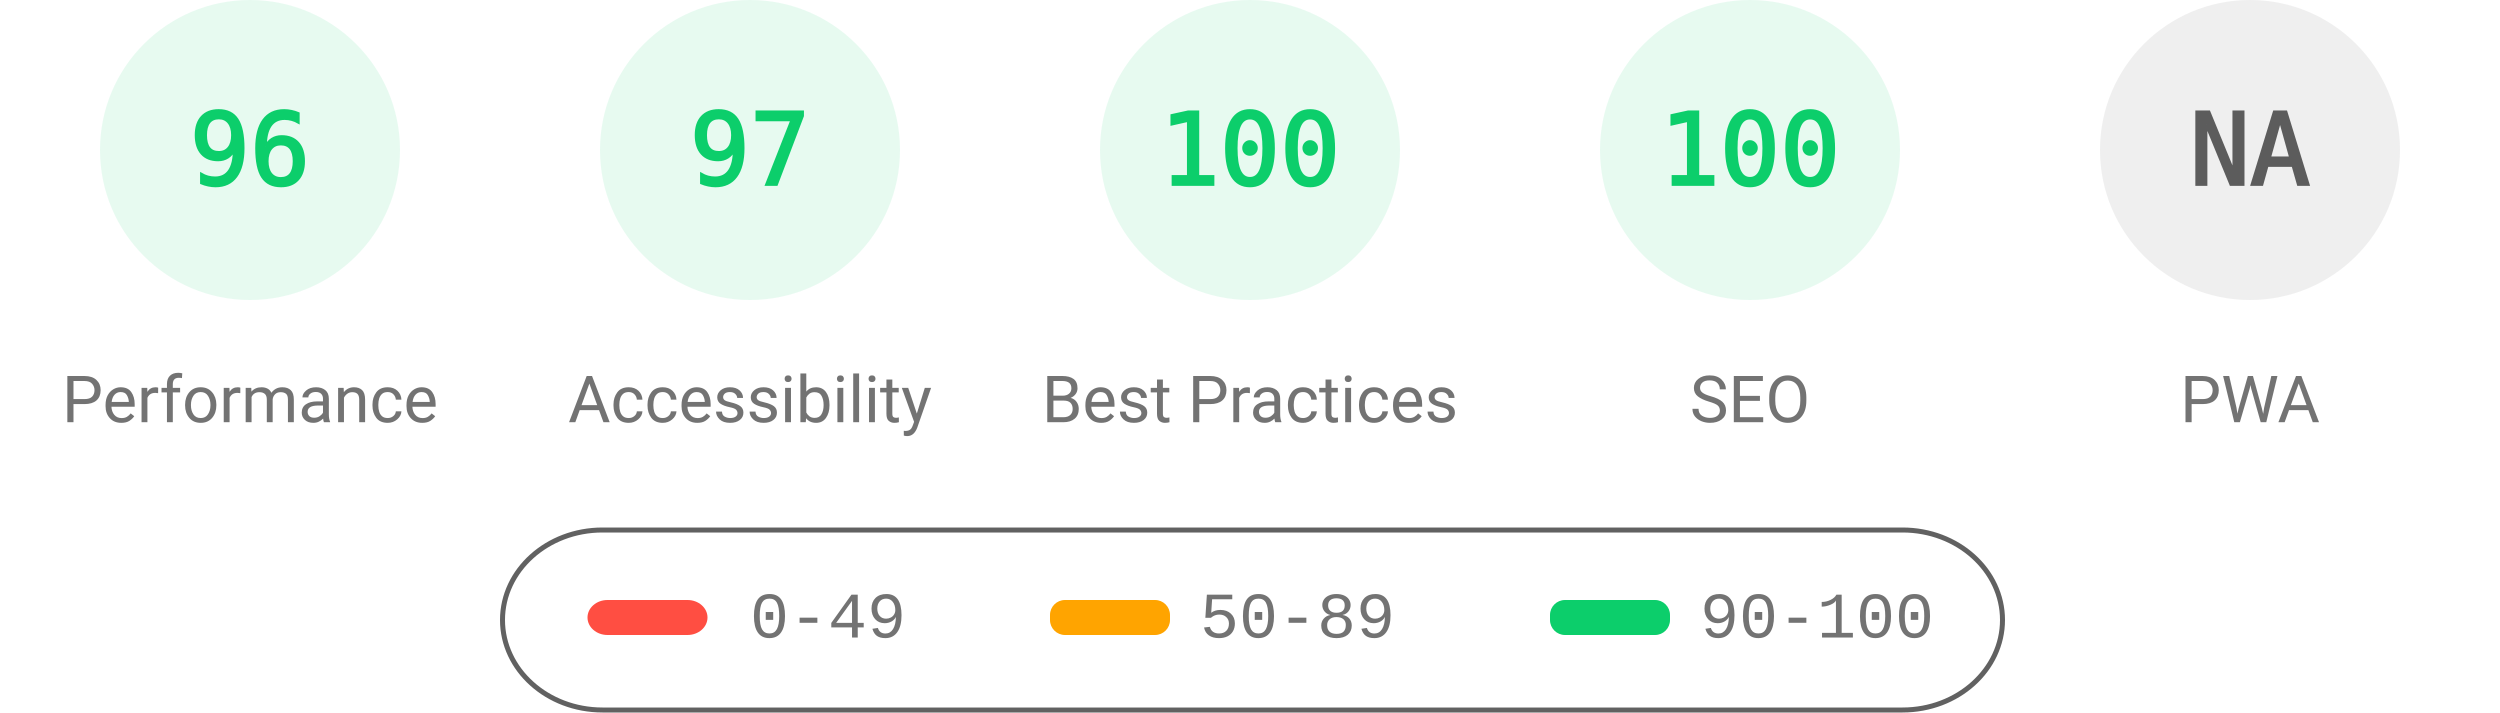
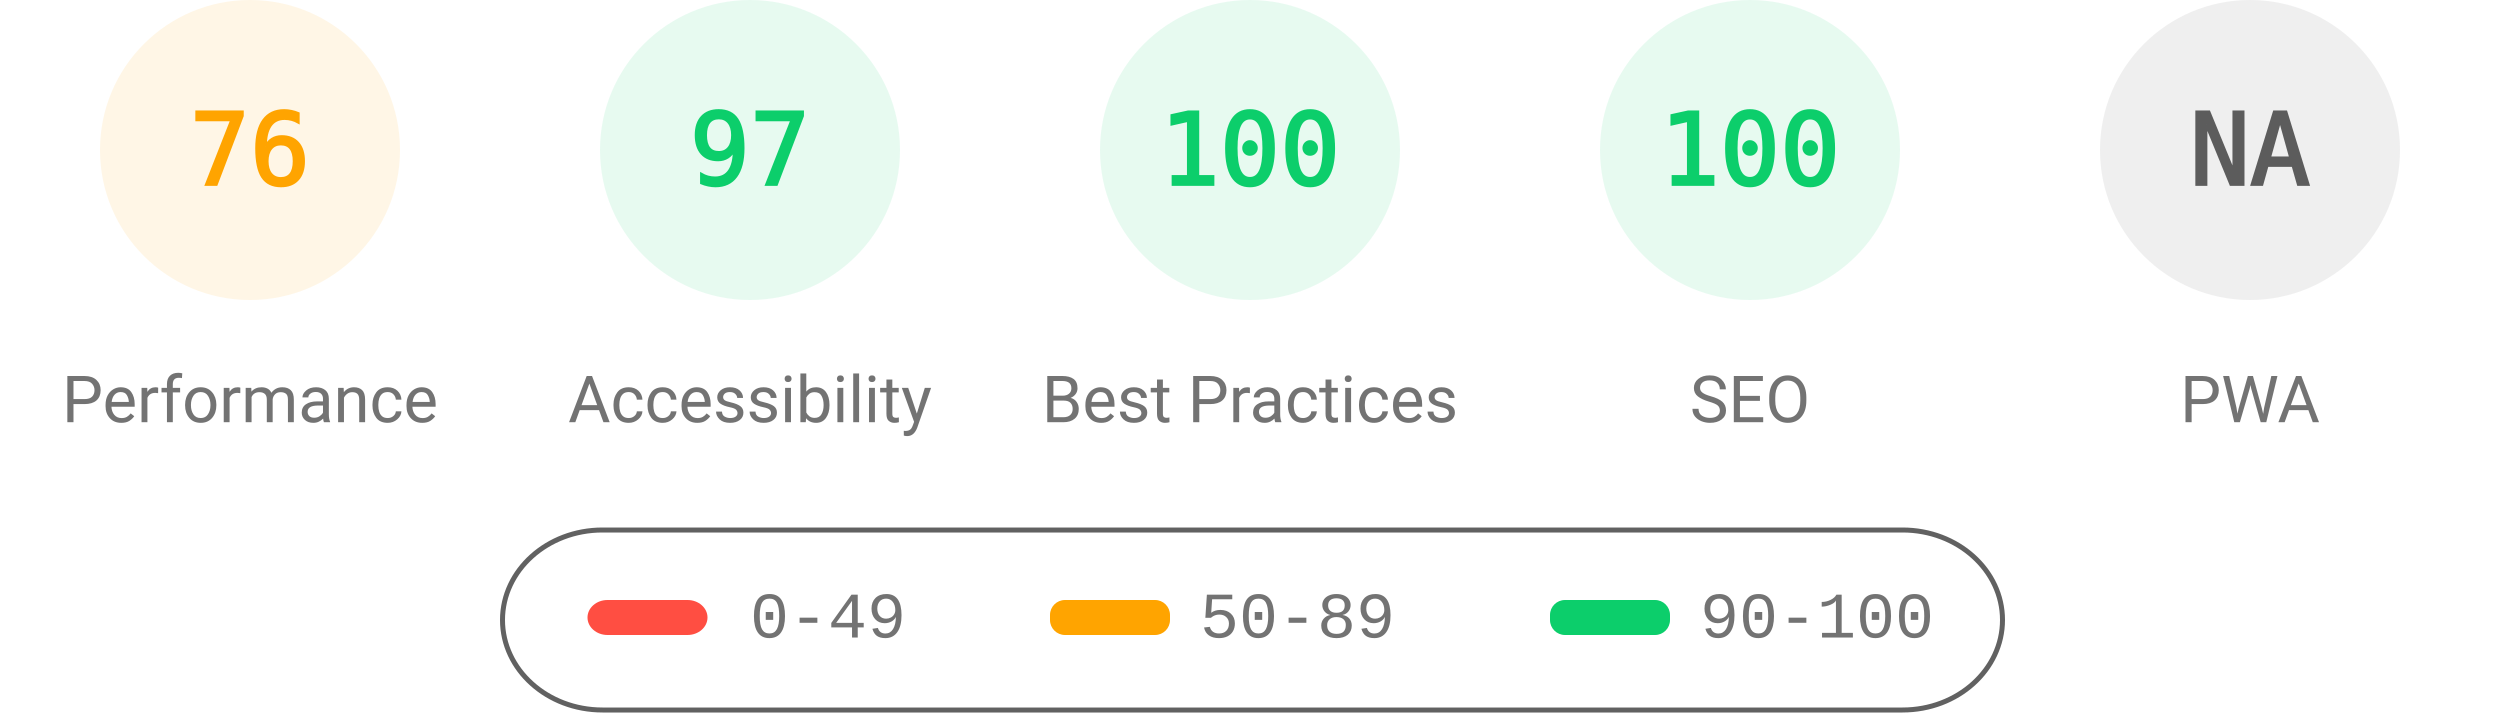
<svg xmlns="http://www.w3.org/2000/svg" fill="none" width="1000" height="285">
  <style>.gauge-base{opacity:.1}.gauge-arc{fill:none;animation-delay:250ms;stroke-linecap:round;transform:rotate(-90deg);transform-origin:100px 60px;animation:load-gauge 1s ease forwards}.guage-text{font-size:40px;font-family:monospace;text-align:center}.guage-red{color:#ff4e42;fill:#ff4e42;stroke:#ff4e42}.guage-orange{color:#ffa400;fill:#ffa400;stroke:#ffa400}.guage-green{color:#0cce6b;fill:#0cce6b;stroke:#0cce6b}.guage-undefined{color:#5c5c5c;fill:#5c5c5c;stroke:#5c5c5c}.guage-title{color:#737373;fill:#737373;stroke:none;font-size:26px;line-height:26px;font-family:Roboto,Halvetica,Arial,sans-serif}@keyframes load-gauge{from{stroke-dasharray:0 352.858}}</style>
-   <svg class="guage-div guage-perf guage-green" viewBox="0 0 200 200" width="200" height="200">
+   <svg class="guage-div guage-perf guage-orange" viewBox="0 0 200 200" width="200" height="200">
    <circle class="gauge-base" r="56" cx="100" cy="60" stroke-width="8" />
-     <circle class="gauge-arc guage-arc-1" r="56" cx="100" cy="60" stroke-width="8" style="stroke-dasharray:337.784,351.858" />
-     <text class="guage-text" x="100" y="60" alignment-baseline="central" dominant-baseline="central" text-anchor="middle">96</text>
+     <circle class="gauge-arc guage-arc-1" r="56" cx="100" cy="60" stroke-width="8" style="stroke-dasharray:267.412,351.858" />
+     <text class="guage-text" x="100" y="60" alignment-baseline="central" dominant-baseline="central" text-anchor="middle">76</text>
    <text class="guage-title" x="100" y="160" alignment-baseline="central" dominant-baseline="central" text-anchor="middle">Performance</text>
  </svg>
  <svg class="guage-div guage-acc guage-green" viewBox="0 0 200 200" width="200" height="200" x="200">
    <circle class="gauge-base" r="56" cx="100" cy="60" stroke-width="8" />
    <circle class="gauge-arc guage-arc-2" r="56" cx="100" cy="60" stroke-width="8" style="stroke-dasharray:341.302,351.858" />
    <text class="guage-text" x="100" y="60" alignment-baseline="central" dominant-baseline="central" text-anchor="middle">97</text>
    <text class="guage-title" x="100" y="160" alignment-baseline="central" dominant-baseline="central" text-anchor="middle">Accessibility</text>
  </svg>
  <svg class="guage-div guage-best guage-green" viewBox="0 0 200 200" width="200" height="200" x="400">
    <circle class="gauge-base" r="56" cx="100" cy="60" stroke-width="8" />
    <circle class="gauge-arc guage-arc-3" r="56" cx="100" cy="60" stroke-width="8" style="stroke-dasharray:351.858,351.858" />
    <text class="guage-text" x="100" y="60" alignment-baseline="central" dominant-baseline="central" text-anchor="middle">100</text>
    <text class="guage-title" x="100" y="160" alignment-baseline="central" dominant-baseline="central" text-anchor="middle">Best Practices</text>
  </svg>
  <svg class="guage-div guage-seo guage-green" viewBox="0 0 200 200" width="200" height="200" x="600">
    <circle class="gauge-base" r="56" cx="100" cy="60" stroke-width="8" />
    <circle class="gauge-arc guage-arc-4" r="56" cx="100" cy="60" stroke-width="8" style="stroke-dasharray:351.858,351.858" />
    <text class="guage-text" x="100" y="60" alignment-baseline="central" dominant-baseline="central" text-anchor="middle">100</text>
    <text class="guage-title" x="100" y="160" alignment-baseline="central" dominant-baseline="central" text-anchor="middle">SEO</text>
  </svg>
  <svg class="guage-div guage-pwa guage-undefined" viewBox="0 0 200 200" width="200" height="200" x="800">
    <circle class="gauge-base" r="56" cx="100" cy="60" stroke-width="8" />
    <circle class="gauge-arc guage-arc-4" r="56" cx="100" cy="60" stroke-width="8" style="stroke-dasharray:351.858,351.858" />
    <text class="guage-text" x="100" y="60" alignment-baseline="central" dominant-baseline="central" text-anchor="middle">NA</text>
    <text class="guage-title" x="100" y="160" alignment-baseline="central" dominant-baseline="central" text-anchor="middle">PWA</text>
  </svg>
  <svg width="604" height="76" x="200" y="210">
    <path fill="none" id="canvas_background" d="M-1-1h604v80H-1z" />
    <rect fill-opacity="0" stroke="#616161" stroke-width="2" rx="40" id="svg_2" height="72" width="600" y="2" x="1" fill="#000" />
    <rect stroke="#000" rx="8" id="svg_3" height="14" width="48" y="30" x="35" stroke-opacity="null" stroke-width="0" fill="#ff4e42" />
    <rect stroke="#000" rx="6" id="svg_4" height="14" width="48" y="30" x="220" stroke-opacity="null" stroke-width="0" fill="#ffa400" />
    <rect stroke="#000" rx="6" id="svg_5" height="14" width="48" y="30" x="420" stroke-opacity="null" stroke-width="0" fill="#0cce6b" />
    <text xml:space="preserve" text-anchor="start" font-family="'Courier New', Courier, monospace" font-size="26" id="svg_6" y="45" x="100" stroke-opacity="null" stroke-width="0" stroke="#000" fill="#737373">0-49</text>
    <text xml:space="preserve" text-anchor="start" font-family="'Courier New', Courier, monospace" font-size="26" id="svg_7" y="45" x="280" stroke-opacity="null" stroke-width="0" stroke="#000" fill="#737373">50-89</text>
    <text xml:space="preserve" text-anchor="start" font-family="'Courier New', Courier, monospace" font-size="26" id="svg_8" y="45" x="480" stroke-opacity="null" stroke-width="0" stroke="#000" fill="#737373">90-100</text>
  </svg>
</svg>
